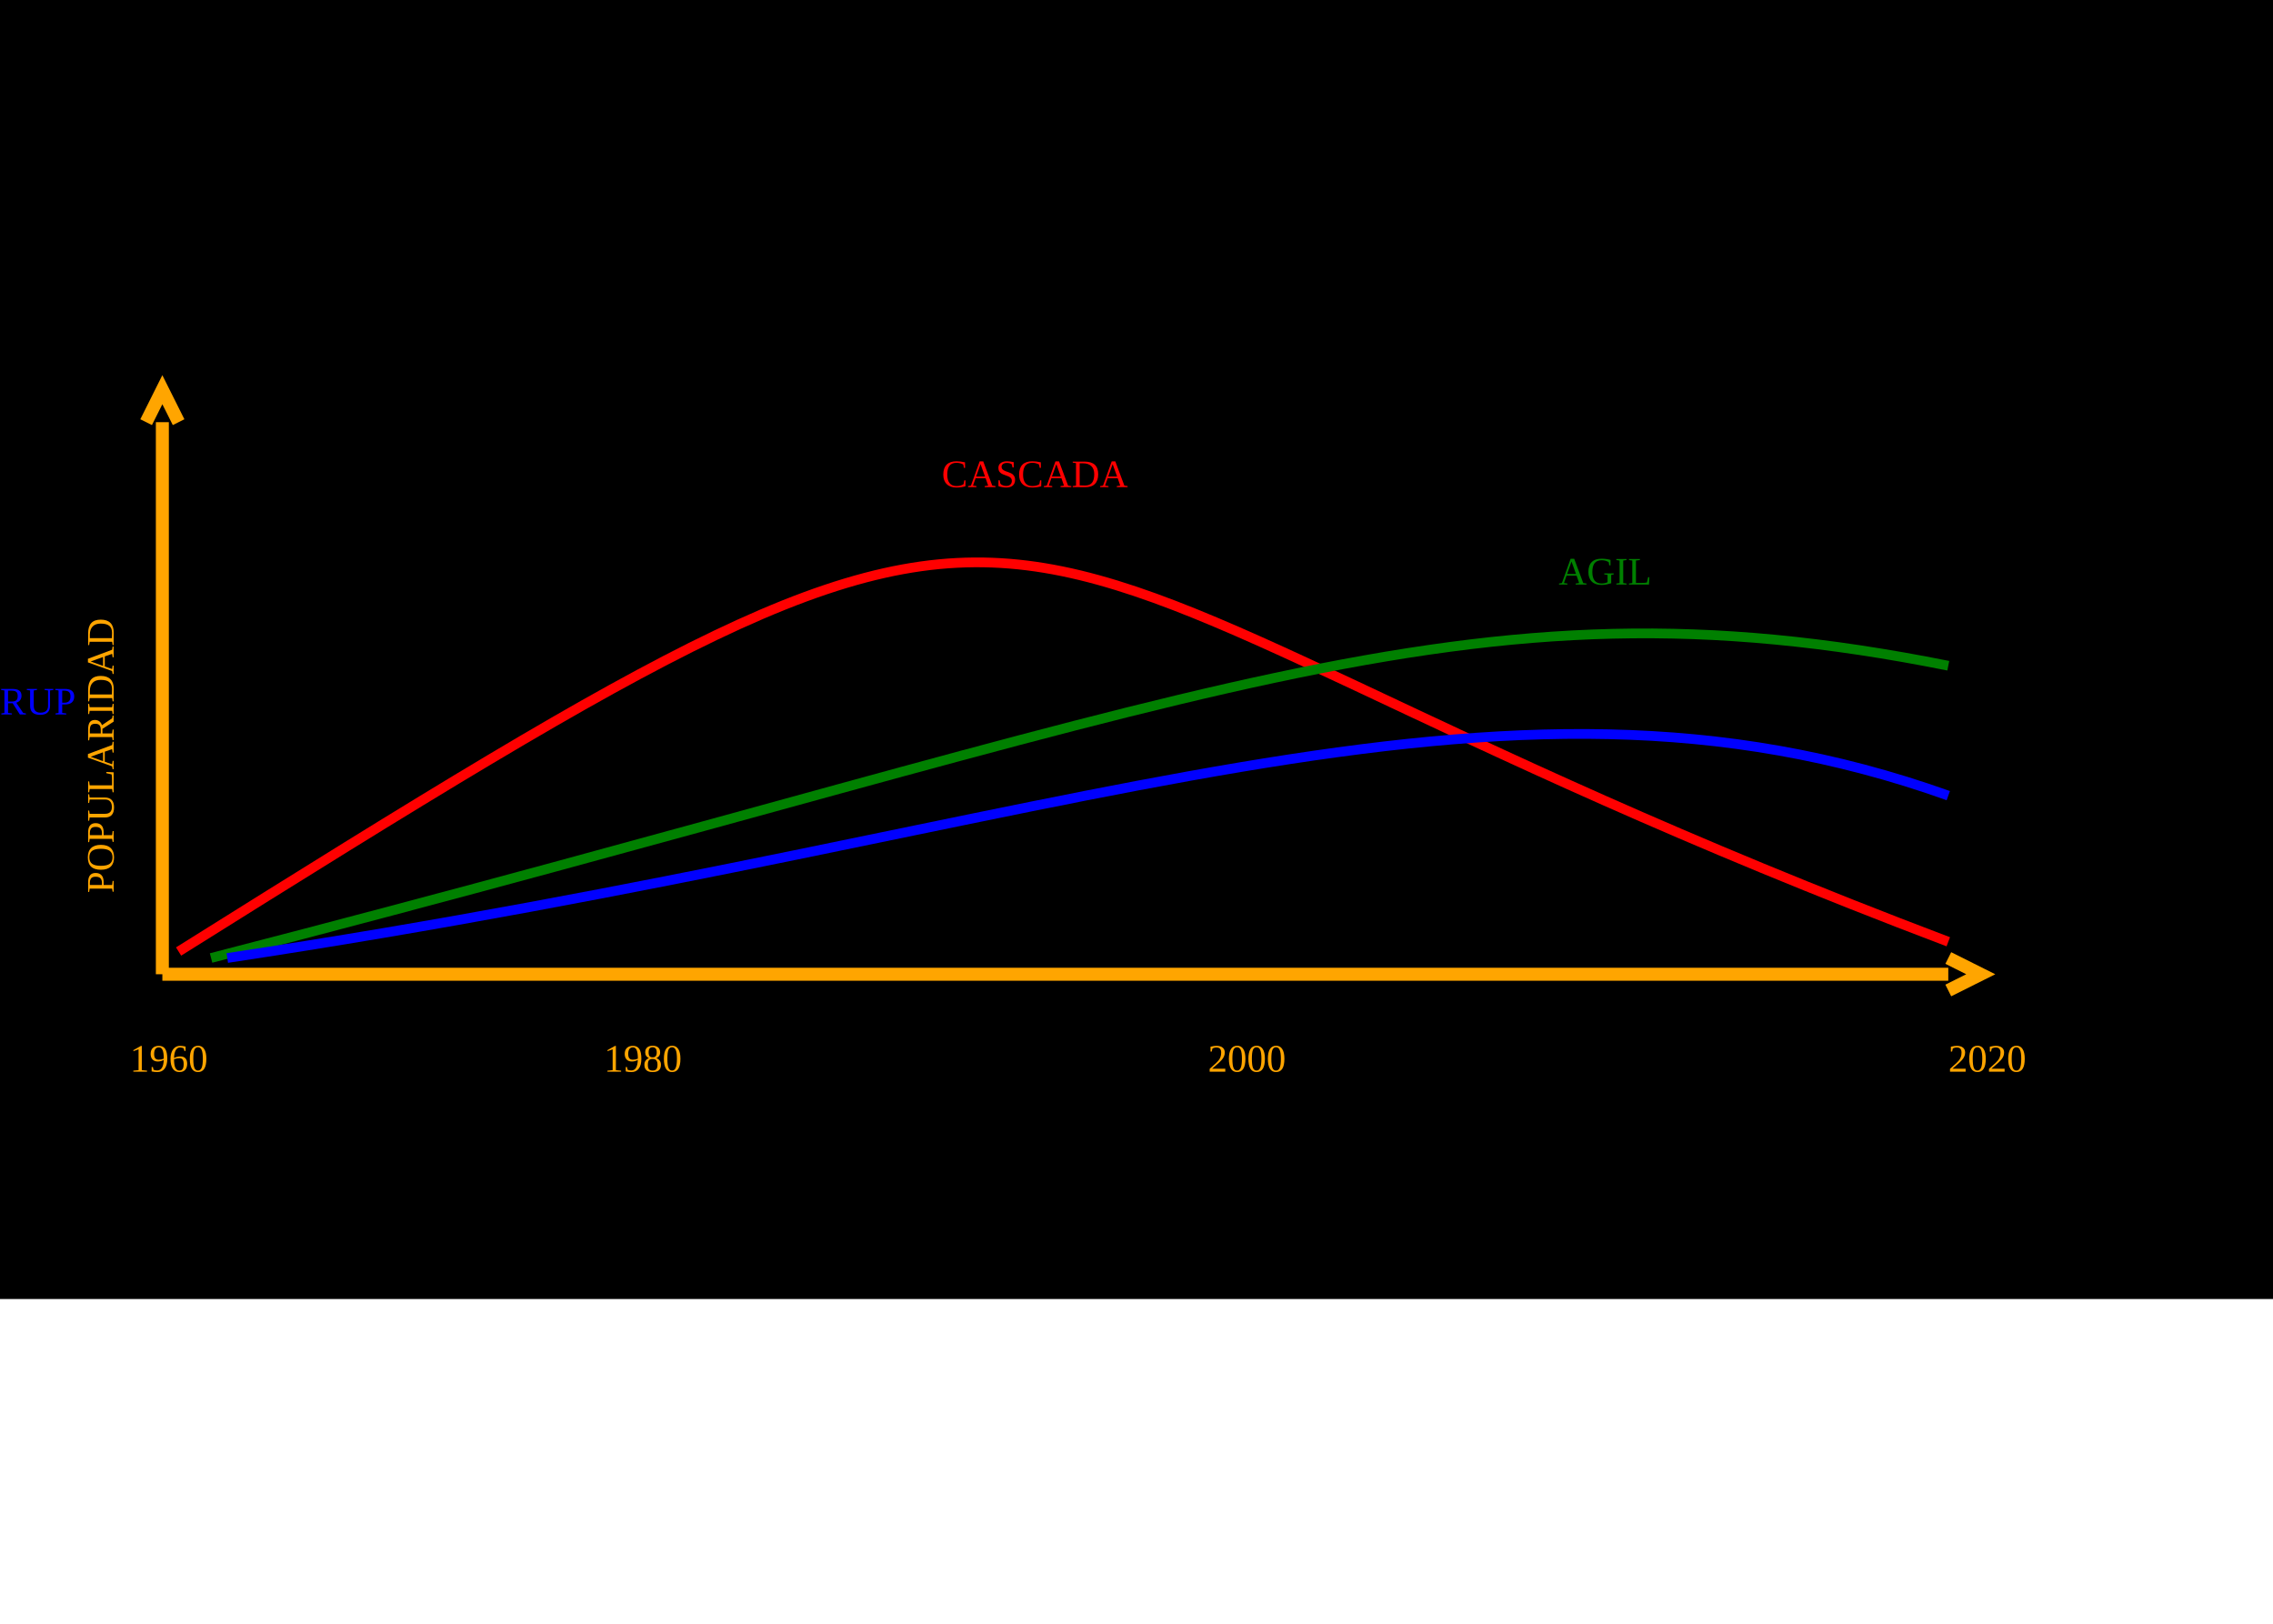
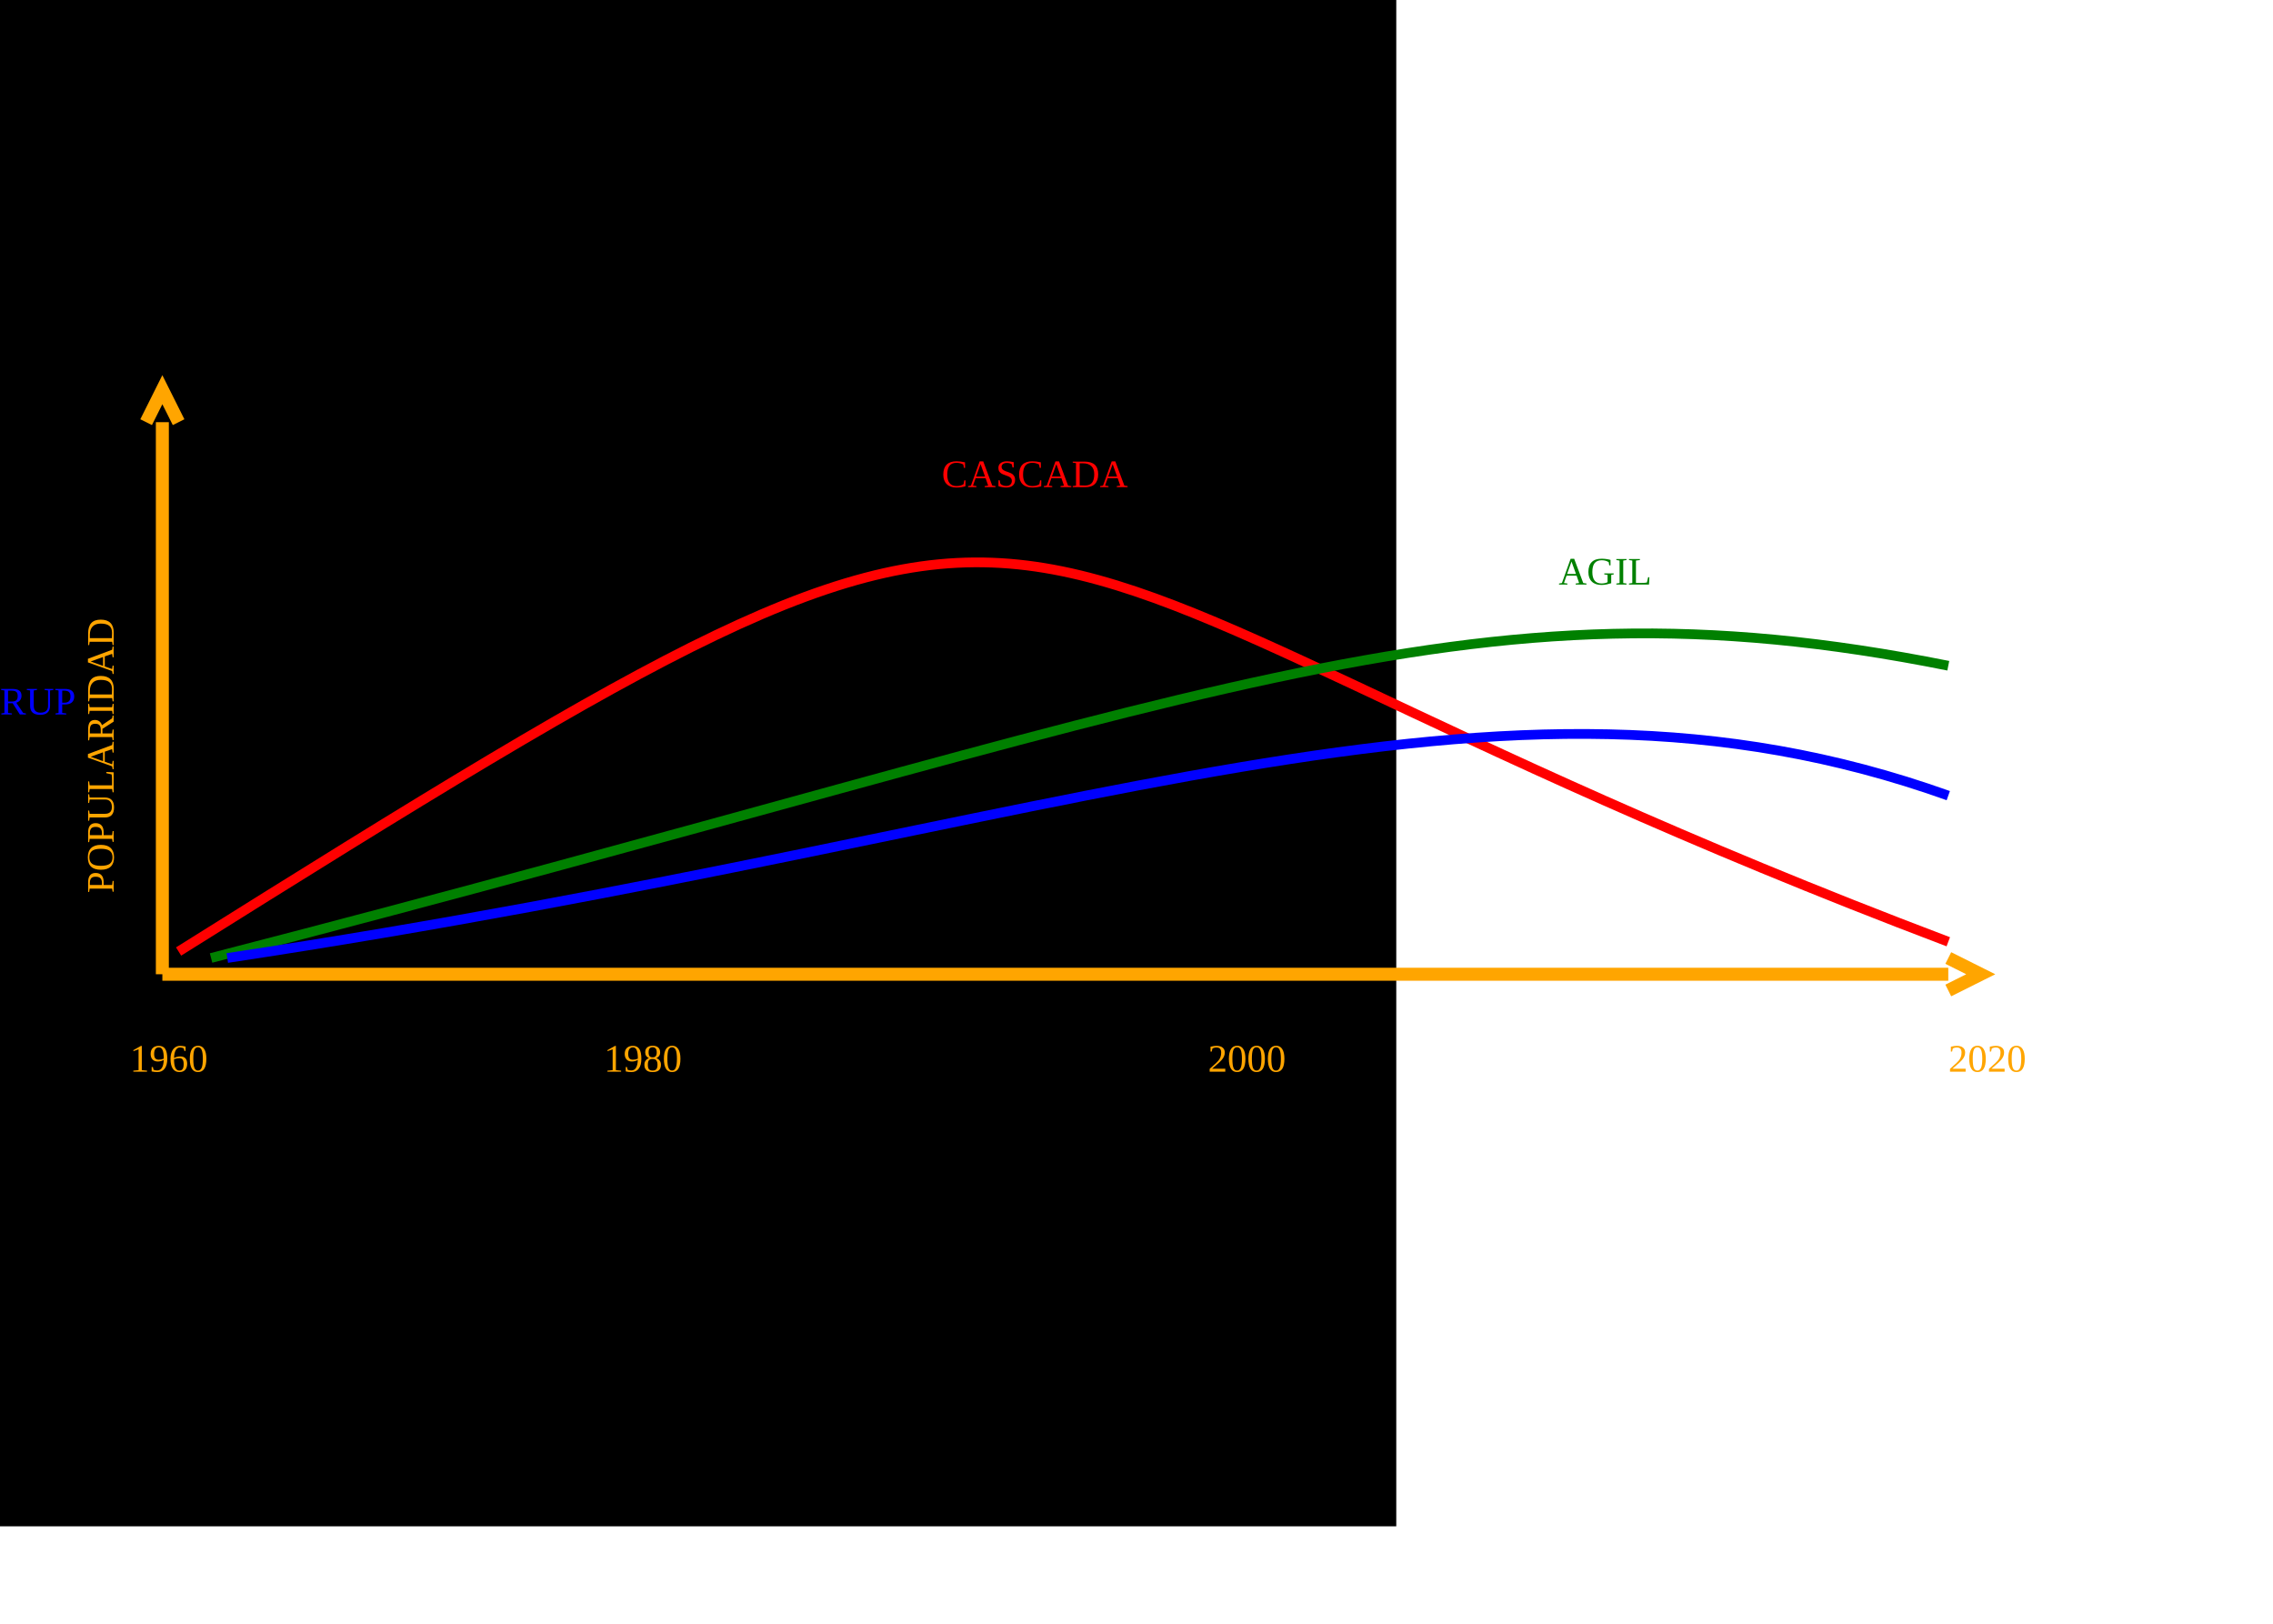
<svg xmlns="http://www.w3.org/2000/svg" version="1.1" width="700" height="500">
-   <path d="M0 0 l800 0 l0 400 l-1000 0 z" id="fondo" />
+   <rect x="0" y="0" width="430" height="470" fill="black" id="fondo" />
  <line x1="50" y1="130" x2="50" y2="300" stroke="orange" stroke-width="4" />
-   <polyline points="45,130 50,120 55,130" fill="none" stroke="orange" stroke-width="4" />
+   <polyline points="45,130 50,120 55,130" stroke="orange" stroke-width="4" fill="none" />
  <text x="-275" y="35" fill="orange" transform="rotate(-90)">POPULARIDAD</text>
  <line x1="50" y1="300" x2="600" y2="300" stroke="orange" stroke-width="4" />
-   <polyline points="600,295 610,300 600,305" fill="none" stroke="orange" stroke-width="4" />
+   <polyline points="600,295 610,300 600,305" stroke="orange" stroke-width="4" fill="none" />
  <text y="330" fill="orange">
    <tspan x="40">1960</tspan>
    <tspan x="186">1980</tspan>
    <tspan x="372">2000</tspan>
    <tspan x="600">2020</tspan>
  </text>
  <path d="M55,293 C355,105 270,165 600,290" stroke="red" stroke-width="3" fill="none" />
  <text x="290" y="150" fill="red">CASCADA</text>
  <path d="M65,295 C375,215 450,175 600,205" stroke="green" stroke-width="3" fill="none" />
  <text x="480" y="180" fill="green">AGIL</text>
  <path d="M70,295 C335,255 460,195 600,245" stroke="blue" stroke-width="3" fill="none" />
  <text x="6O0" y="220" fill="blue">RUP</text>
</svg>
